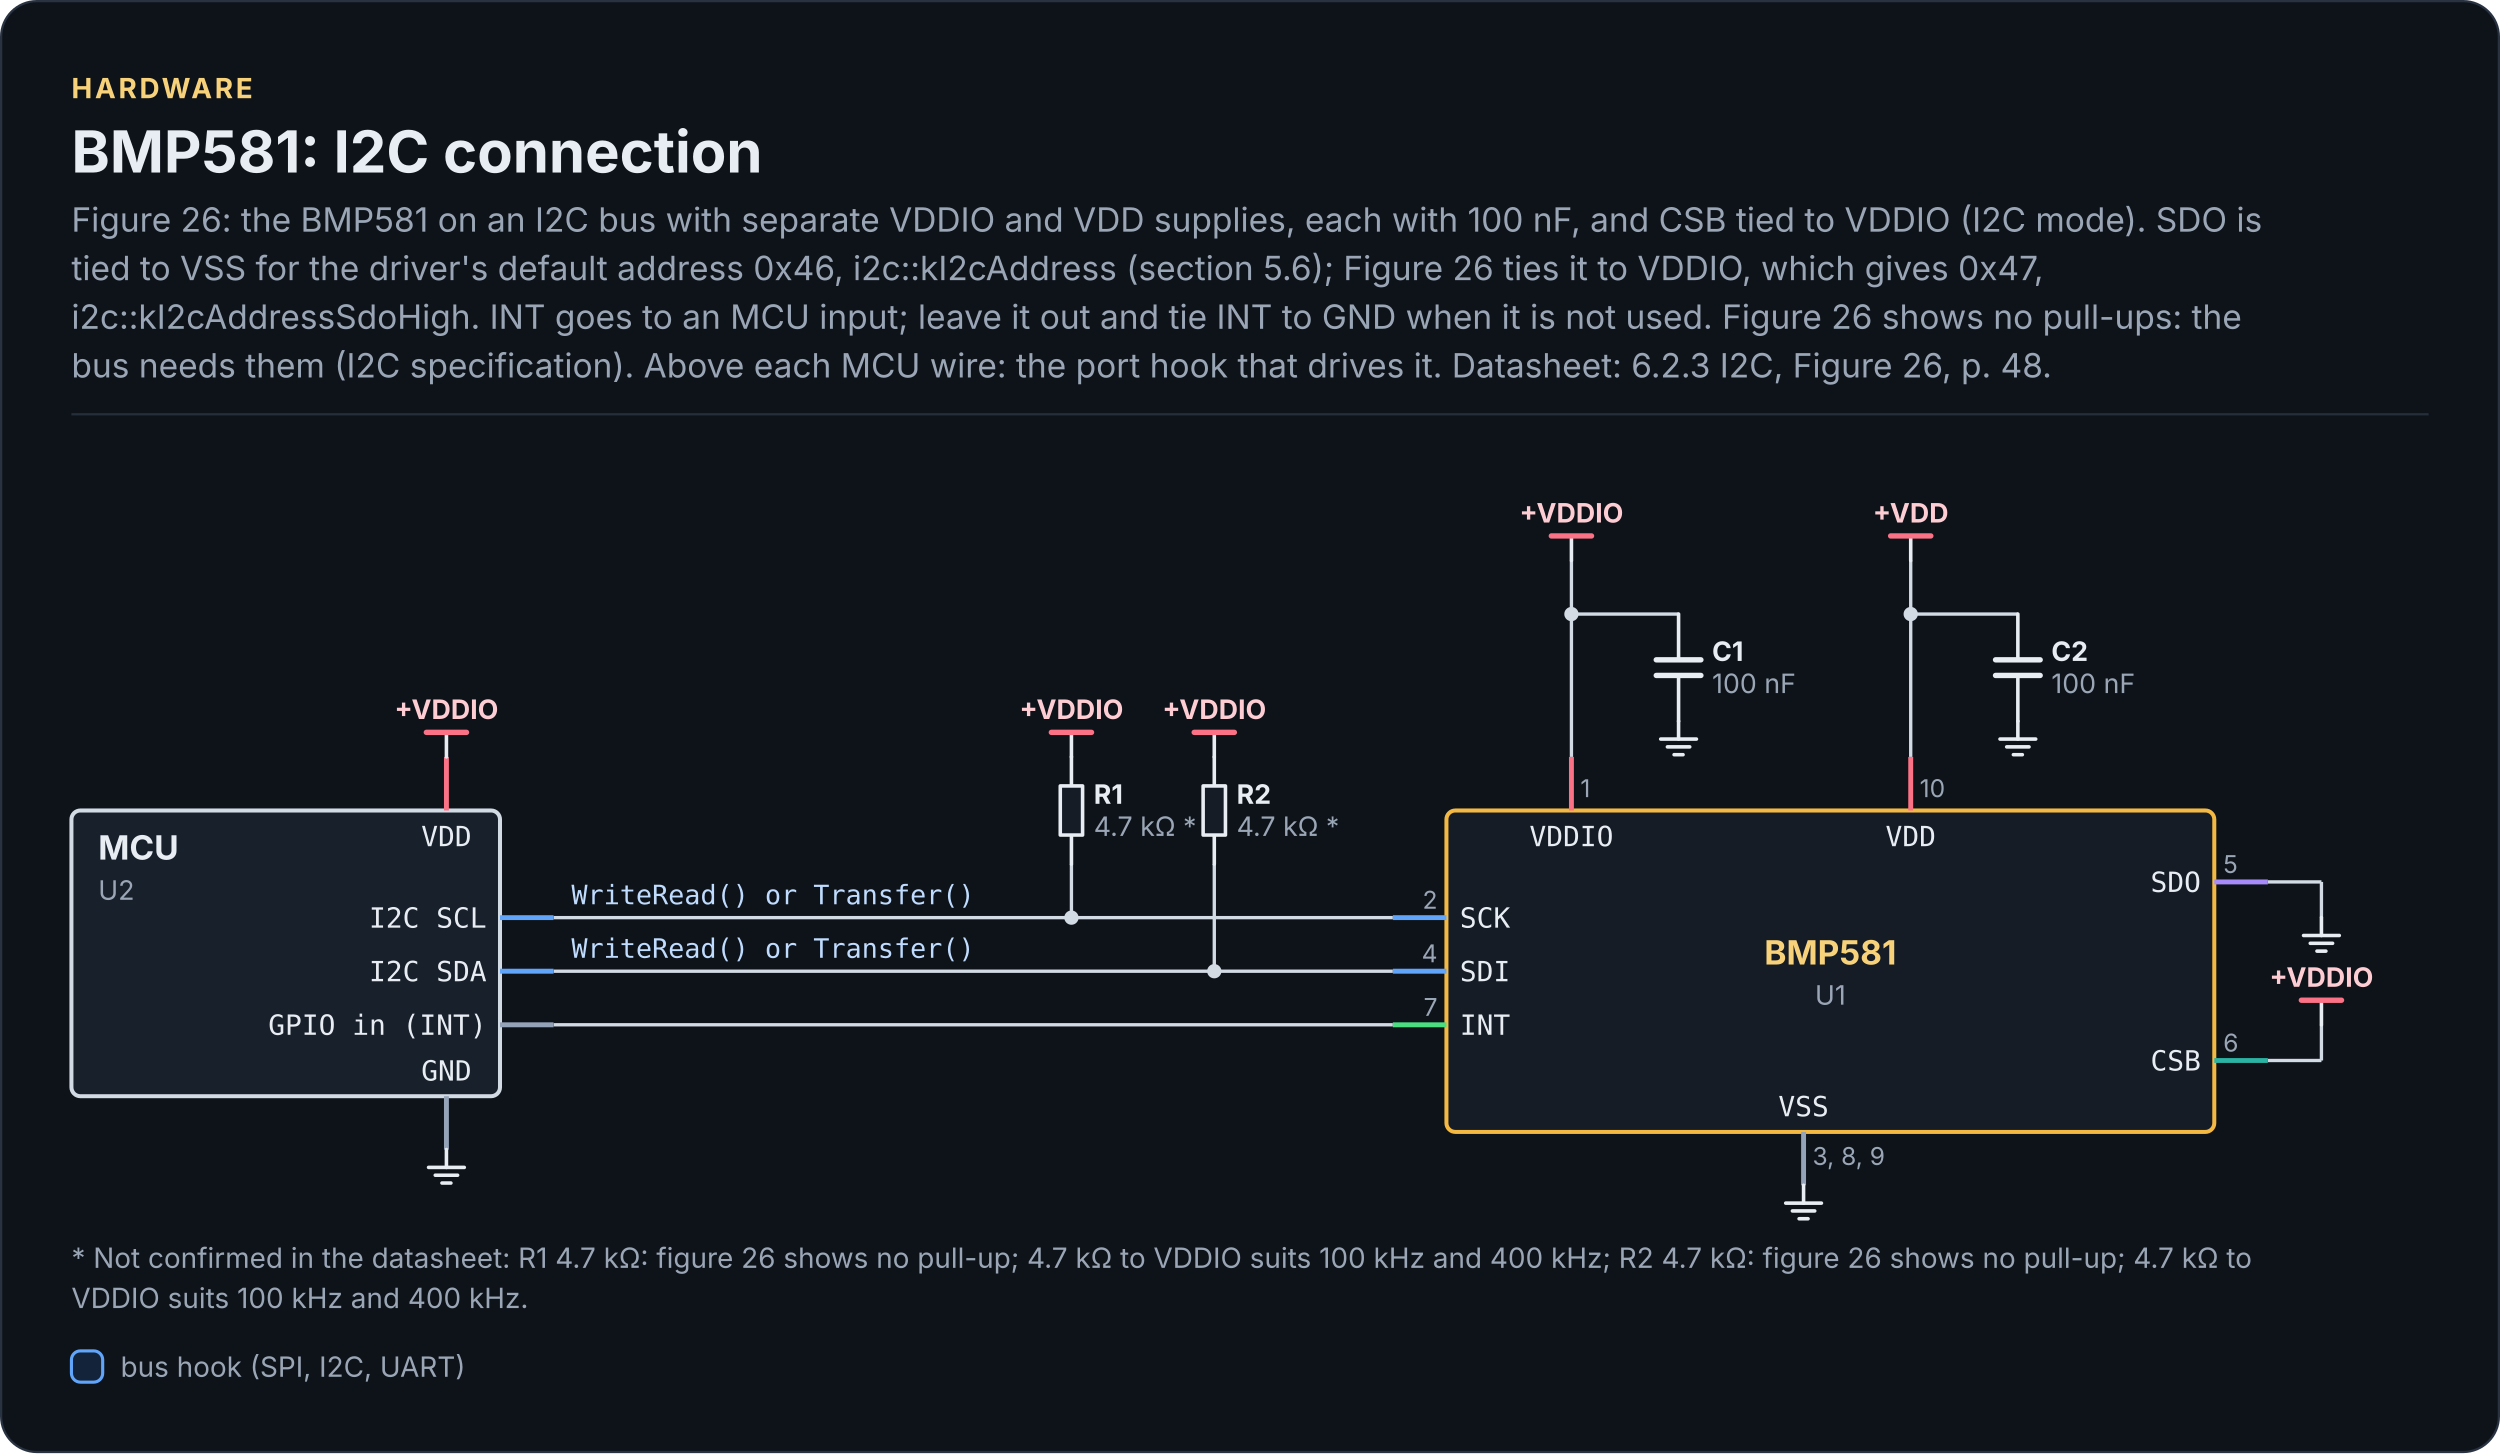
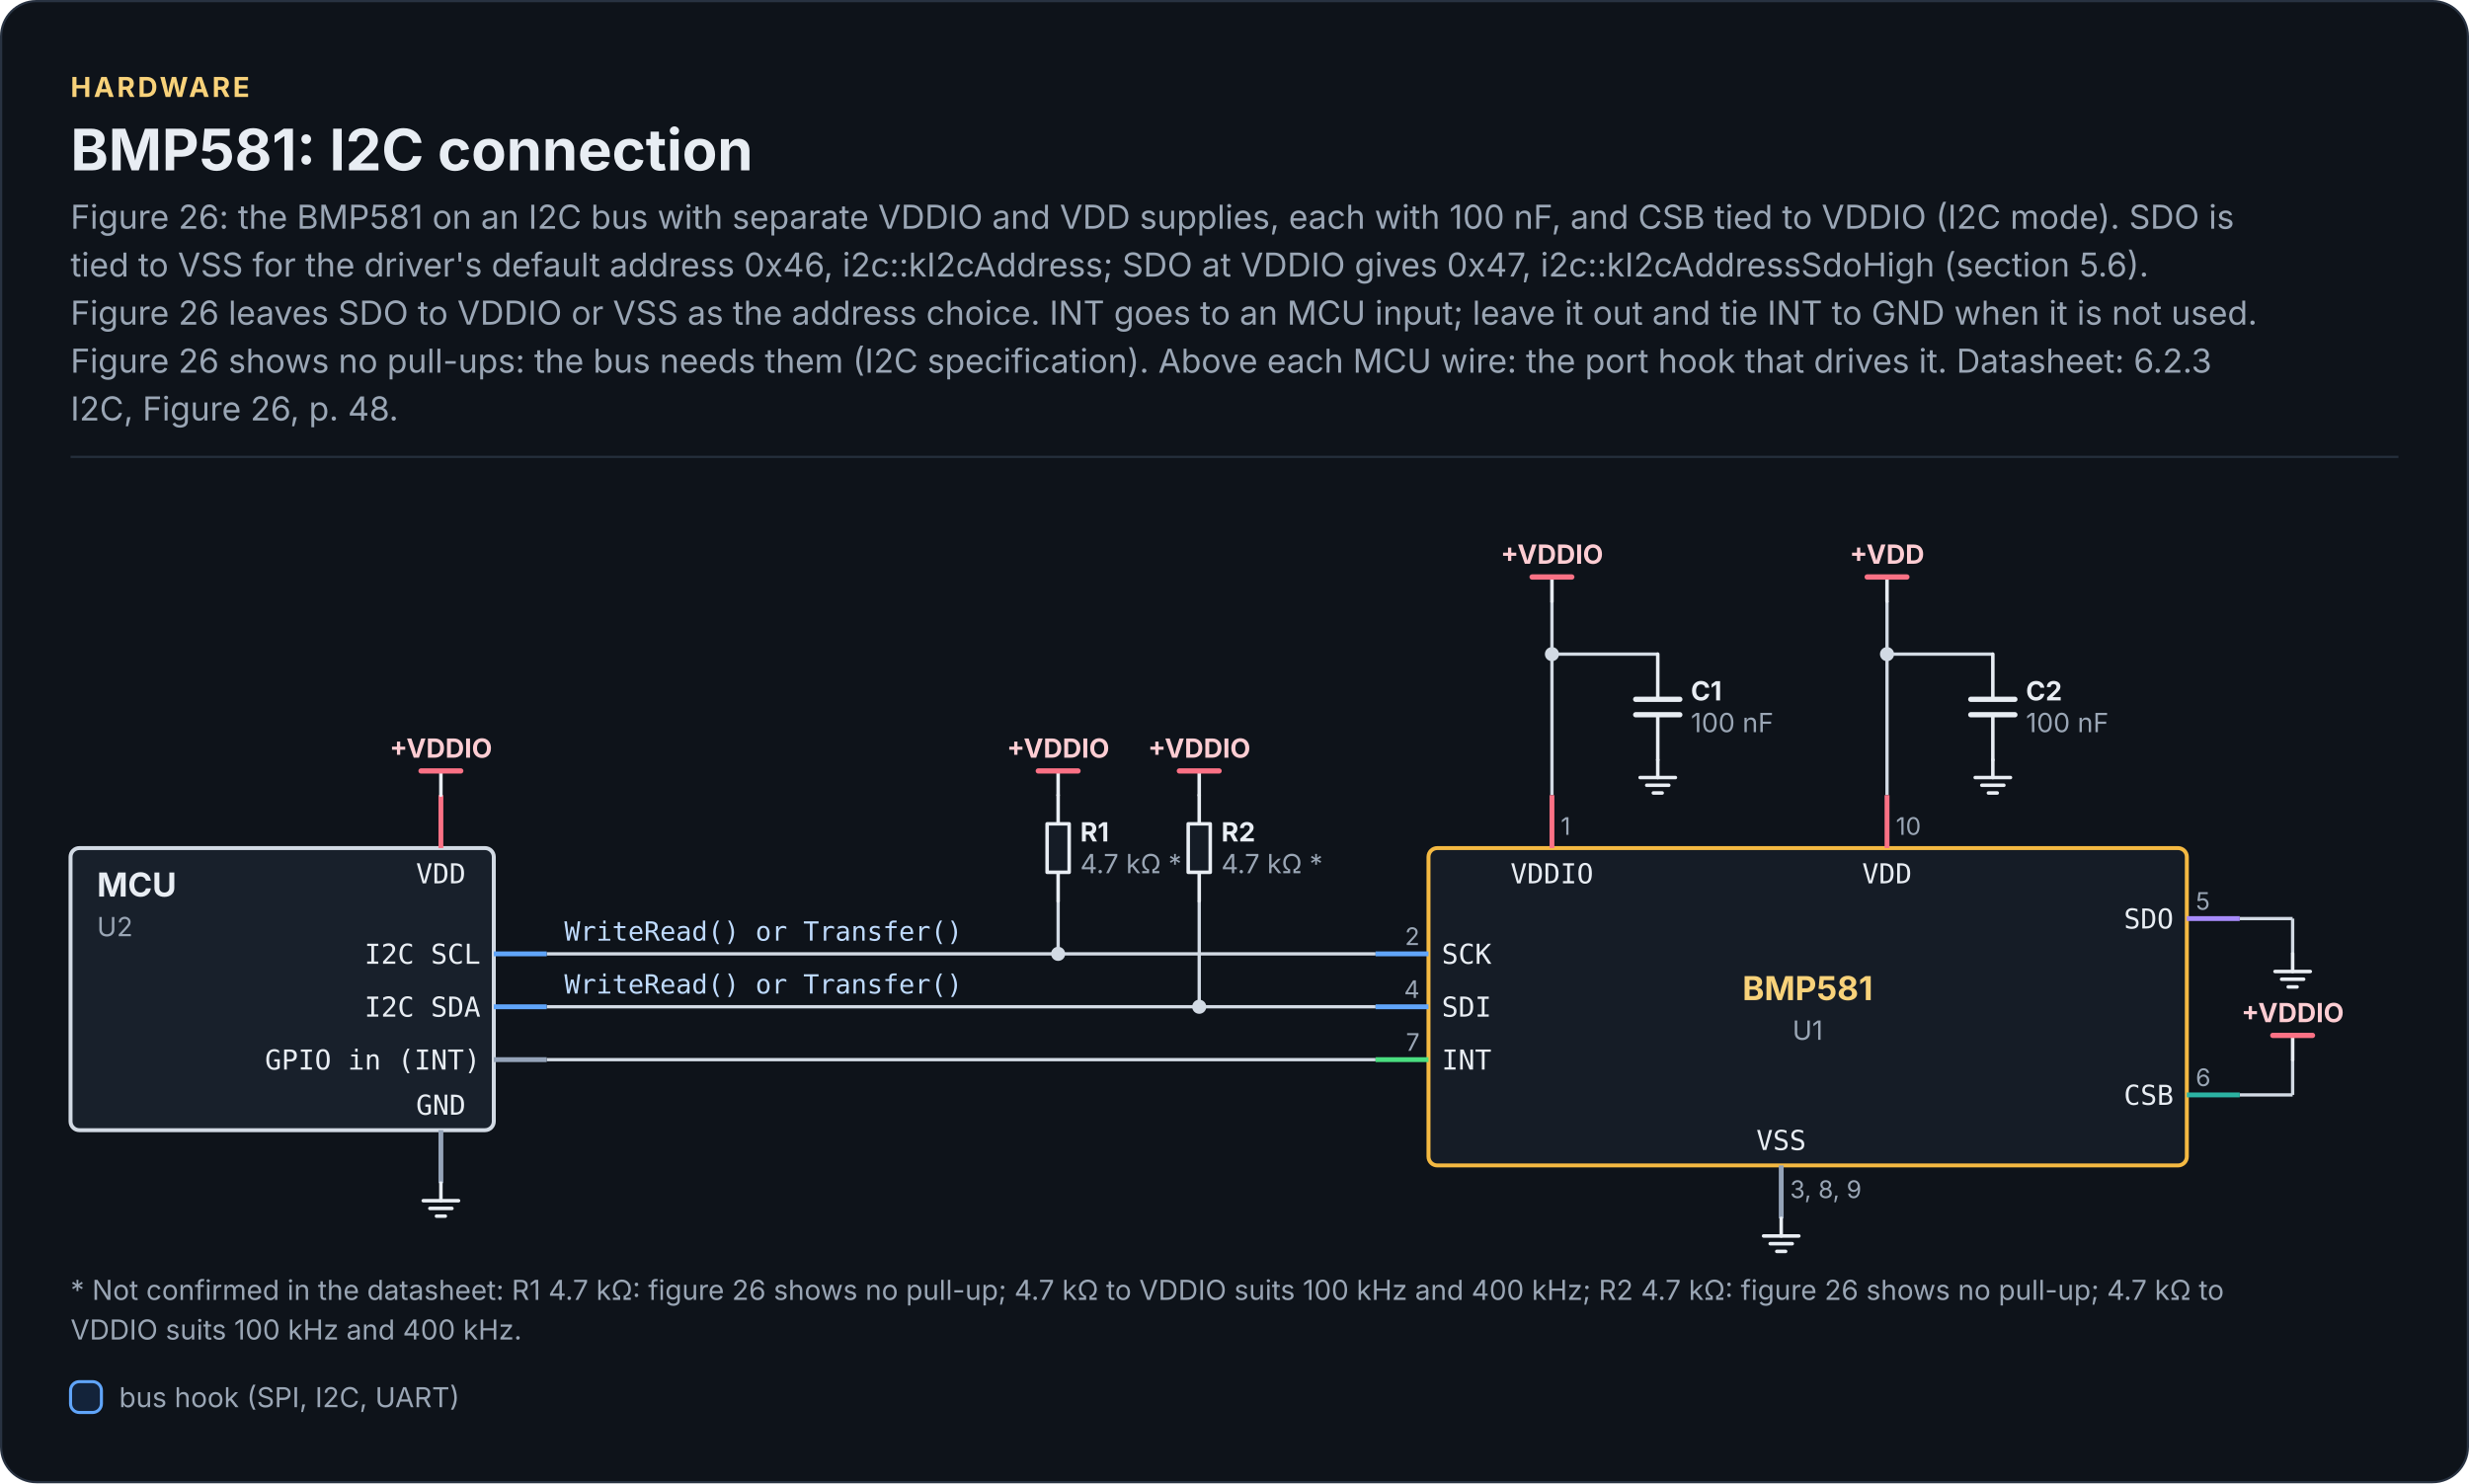
- <svg xmlns="http://www.w3.org/2000/svg" width="1120" height="651" viewBox="0 0 1120 651" role="img" aria-labelledby="chip-circuit-i2c-title chip-circuit-i2c-desc" font-family="Inter, 'Segoe UI', Roboto, 'Helvetica Neue', Arial, sans-serif">
-   <rect x="0.5" y="0.5" width="1119" height="650" rx="16" fill="#0E131A" stroke="#283241" />
+ <svg xmlns="http://www.w3.org/2000/svg" width="1120" height="673" viewBox="0 0 1120 673" role="img" aria-labelledby="chip-circuit-i2c-title chip-circuit-i2c-desc" font-family="Inter, 'Segoe UI', Roboto, 'Helvetica Neue', Arial, sans-serif">
+   <rect x="0.5" y="0.5" width="1119" height="672" rx="16" fill="#0E131A" stroke="#283241" />
  <text x="32" y="44" font-size="12.5" font-weight="700" letter-spacing="1.2" fill="#F8D27A">HARDWARE</text>
  <text x="32" y="77.3" font-size="26" font-weight="700" fill="#E8EDF3">BMP581: I2C connection</text>
  <text x="32" y="103.8" font-size="15" fill="#9AA6B5">Figure 26: the BMP581 on an I2C bus with separate VDDIO and VDD supplies, each with 100 nF, and CSB tied to VDDIO (I2C mode). SDO is</text>
-   <text x="32" y="125.5" font-size="15" fill="#9AA6B5">tied to VSS for the driver's default address 0x46, i2c::kI2cAddress (section 5.6); Figure 26 ties it to VDDIO, which gives 0x47,</text>
-   <text x="32" y="147.3" font-size="15" fill="#9AA6B5">i2c::kI2cAddressSdoHigh. INT goes to an MCU input; leave it out and tie INT to GND when it is not used. Figure 26 shows no pull-ups: the</text>
-   <text x="32" y="169.1" font-size="15" fill="#9AA6B5">bus needs them (I2C specification). Above each MCU wire: the port hook that drives it. Datasheet: 6.2.3 I2C, Figure 26, p. 48.</text>
-   <rect x="32" y="185.1" width="1056" height="1" fill="#252F3C" />
-   <path d="M856 251.1 L856 339.1" fill="none" stroke="#D2DAE4" stroke-width="1.5" />
-   <path d="M856 275.1 L904 275.1" fill="none" stroke="#D2DAE4" stroke-width="1.5" />
-   <path d="M704 251.1 L704 339.1" fill="none" stroke="#D2DAE4" stroke-width="1.5" />
-   <path d="M704 275.1 L752 275.1" fill="none" stroke="#D2DAE4" stroke-width="1.5" />
-   <path d="M1016 475.1 L1040 475.1" fill="none" stroke="#D2DAE4" stroke-width="1.5" />
-   <path d="M1040 459.1 L1040 475.1" fill="none" stroke="#D2DAE4" stroke-width="1.5" />
-   <path d="M1016 395.1 L1040 395.1" fill="none" stroke="#D2DAE4" stroke-width="1.5" />
-   <path d="M1040 395.1 L1040 411.1" fill="none" stroke="#D2DAE4" stroke-width="1.5" />
-   <path d="M248 459.1 L624 459.1" fill="none" stroke="#D2DAE4" stroke-width="1.5" />
-   <path d="M248 411.1 L624 411.1" fill="none" stroke="#D2DAE4" stroke-width="1.5" />
-   <path d="M480 387.1 L480 411.1" fill="none" stroke="#D2DAE4" stroke-width="1.5" />
-   <path d="M248 435.1 L624 435.1" fill="none" stroke="#D2DAE4" stroke-width="1.5" />
-   <path d="M544 387.1 L544 435.1" fill="none" stroke="#D2DAE4" stroke-width="1.5" />
-   <rect x="648" y="363.1" width="344" height="144" rx="4" fill="#151C26" stroke="#F4B942" stroke-width="1.8" />
-   <path d="M648 411.1 L624 411.1" fill="none" stroke="#60A5FA" stroke-width="2.2" stroke-linecap="butt" stroke-linejoin="round" />
-   <path d="M648 435.1 L624 435.1" fill="none" stroke="#60A5FA" stroke-width="2.2" stroke-linecap="butt" stroke-linejoin="round" />
-   <path d="M648 459.1 L624 459.1" fill="none" stroke="#4ADE80" stroke-width="2.2" stroke-linecap="butt" stroke-linejoin="round" />
-   <path d="M992 395.1 L1016 395.1" fill="none" stroke="#A78BFA" stroke-width="2.2" stroke-linecap="butt" stroke-linejoin="round" />
-   <path d="M992 475.1 L1016 475.1" fill="none" stroke="#2BB3A3" stroke-width="2.2" stroke-linecap="butt" stroke-linejoin="round" />
-   <path d="M704 363.1 L704 339.1" fill="none" stroke="#FB7185" stroke-width="2.2" stroke-linecap="butt" stroke-linejoin="round" />
-   <path d="M856 363.1 L856 339.1" fill="none" stroke="#FB7185" stroke-width="2.2" stroke-linecap="butt" stroke-linejoin="round" />
-   <path d="M808 507.1 L808 531" fill="none" stroke="#94A3B8" stroke-width="2.2" stroke-linecap="butt" stroke-linejoin="round" />
-   <rect x="32" y="363.1" width="192" height="128" rx="4" fill="#18202B" stroke="#D2DAE4" stroke-width="1.8" />
-   <path d="M224 411.1 L248 411.1" fill="none" stroke="#60A5FA" stroke-width="2.2" stroke-linecap="butt" stroke-linejoin="round" />
-   <path d="M224 435.1 L248 435.1" fill="none" stroke="#60A5FA" stroke-width="2.2" stroke-linecap="butt" stroke-linejoin="round" />
-   <path d="M224 459.1 L248 459.1" fill="none" stroke="#94A3B8" stroke-width="2.2" stroke-linecap="butt" stroke-linejoin="round" />
-   <path d="M200 363.1 L200 339.1" fill="none" stroke="#FB7185" stroke-width="2.2" stroke-linecap="butt" stroke-linejoin="round" />
-   <path d="M200 491.1 L200 515" fill="none" stroke="#94A3B8" stroke-width="2.2" stroke-linecap="butt" stroke-linejoin="round" />
-   <path d="M704 251.1 L704 240.1" fill="none" stroke="#E8EDF3" stroke-width="1.6" stroke-linecap="round" stroke-linejoin="round" />
-   <path d="M695 240.1 L713 240.1" fill="none" stroke="#FB7185" stroke-width="2.4" stroke-linecap="round" stroke-linejoin="round" />
-   <path d="M752 275.1 L752 295.6" fill="none" stroke="#E8EDF3" stroke-width="1.6" stroke-linecap="round" stroke-linejoin="round" />
-   <path d="M752 302.6 L752 323.1" fill="none" stroke="#E8EDF3" stroke-width="1.6" stroke-linecap="round" stroke-linejoin="round" />
-   <path d="M742 295.6 L762 295.6" fill="none" stroke="#E8EDF3" stroke-width="2.4" stroke-linecap="round" stroke-linejoin="round" />
-   <path d="M742 302.6 L762 302.6" fill="none" stroke="#E8EDF3" stroke-width="2.4" stroke-linecap="round" stroke-linejoin="round" />
-   <path d="M752 323.1 L752 331.1" fill="none" stroke="#E8EDF3" stroke-width="1.6" stroke-linecap="round" stroke-linejoin="round" />
-   <path d="M744 331.1 L760 331.1" fill="none" stroke="#E8EDF3" stroke-width="1.6" stroke-linecap="round" stroke-linejoin="round" />
-   <path d="M747 334.6 L757 334.6" fill="none" stroke="#E8EDF3" stroke-width="1.6" stroke-linecap="round" stroke-linejoin="round" />
-   <path d="M750 338.1 L754 338.1" fill="none" stroke="#E8EDF3" stroke-width="1.6" stroke-linecap="round" stroke-linejoin="round" />
-   <path d="M856 251.1 L856 240.1" fill="none" stroke="#E8EDF3" stroke-width="1.6" stroke-linecap="round" stroke-linejoin="round" />
-   <path d="M847 240.1 L865 240.1" fill="none" stroke="#FB7185" stroke-width="2.4" stroke-linecap="round" stroke-linejoin="round" />
-   <path d="M904 275.1 L904 295.6" fill="none" stroke="#E8EDF3" stroke-width="1.6" stroke-linecap="round" stroke-linejoin="round" />
-   <path d="M904 302.6 L904 323.1" fill="none" stroke="#E8EDF3" stroke-width="1.6" stroke-linecap="round" stroke-linejoin="round" />
-   <path d="M894 295.6 L914 295.6" fill="none" stroke="#E8EDF3" stroke-width="2.4" stroke-linecap="round" stroke-linejoin="round" />
-   <path d="M894 302.6 L914 302.6" fill="none" stroke="#E8EDF3" stroke-width="2.4" stroke-linecap="round" stroke-linejoin="round" />
-   <path d="M904 323.1 L904 331.1" fill="none" stroke="#E8EDF3" stroke-width="1.6" stroke-linecap="round" stroke-linejoin="round" />
-   <path d="M896 331.1 L912 331.1" fill="none" stroke="#E8EDF3" stroke-width="1.6" stroke-linecap="round" stroke-linejoin="round" />
-   <path d="M899 334.6 L909 334.6" fill="none" stroke="#E8EDF3" stroke-width="1.6" stroke-linecap="round" stroke-linejoin="round" />
-   <path d="M902 338.1 L906 338.1" fill="none" stroke="#E8EDF3" stroke-width="1.6" stroke-linecap="round" stroke-linejoin="round" />
-   <path d="M808 531 L808 539" fill="none" stroke="#E8EDF3" stroke-width="1.6" stroke-linecap="round" stroke-linejoin="round" />
-   <path d="M800 539 L816 539" fill="none" stroke="#E8EDF3" stroke-width="1.6" stroke-linecap="round" stroke-linejoin="round" />
-   <path d="M803 542.5 L813 542.5" fill="none" stroke="#E8EDF3" stroke-width="1.6" stroke-linecap="round" stroke-linejoin="round" />
-   <path d="M806 546 L810 546" fill="none" stroke="#E8EDF3" stroke-width="1.6" stroke-linecap="round" stroke-linejoin="round" />
-   <path d="M200 339.1 L200 328.1" fill="none" stroke="#E8EDF3" stroke-width="1.6" stroke-linecap="round" stroke-linejoin="round" />
-   <path d="M191 328.1 L209 328.1" fill="none" stroke="#FB7185" stroke-width="2.4" stroke-linecap="round" stroke-linejoin="round" />
-   <path d="M200 515 L200 523" fill="none" stroke="#E8EDF3" stroke-width="1.6" stroke-linecap="round" stroke-linejoin="round" />
-   <path d="M192 523 L208 523" fill="none" stroke="#E8EDF3" stroke-width="1.6" stroke-linecap="round" stroke-linejoin="round" />
-   <path d="M195 526.5 L205 526.5" fill="none" stroke="#E8EDF3" stroke-width="1.6" stroke-linecap="round" stroke-linejoin="round" />
-   <path d="M198 530 L202 530" fill="none" stroke="#E8EDF3" stroke-width="1.6" stroke-linecap="round" stroke-linejoin="round" />
-   <path d="M480 339.1 L480 352.1" fill="none" stroke="#E8EDF3" stroke-width="1.6" stroke-linecap="round" stroke-linejoin="round" />
-   <path d="M480 374.1 L480 387.1" fill="none" stroke="#E8EDF3" stroke-width="1.6" stroke-linecap="round" stroke-linejoin="round" />
-   <path d="M475 352.1 L475 374.1 L485 374.1 L485 352.1 Z" fill="#151C26" stroke="#E8EDF3" stroke-width="1.6" stroke-linecap="round" stroke-linejoin="round" />
-   <path d="M480 339.1 L480 328.1" fill="none" stroke="#E8EDF3" stroke-width="1.6" stroke-linecap="round" stroke-linejoin="round" />
-   <path d="M471 328.1 L489 328.1" fill="none" stroke="#FB7185" stroke-width="2.4" stroke-linecap="round" stroke-linejoin="round" />
-   <path d="M544 339.1 L544 352.1" fill="none" stroke="#E8EDF3" stroke-width="1.6" stroke-linecap="round" stroke-linejoin="round" />
-   <path d="M544 374.1 L544 387.1" fill="none" stroke="#E8EDF3" stroke-width="1.6" stroke-linecap="round" stroke-linejoin="round" />
-   <path d="M539 352.1 L539 374.1 L549 374.1 L549 352.1 Z" fill="#151C26" stroke="#E8EDF3" stroke-width="1.6" stroke-linecap="round" stroke-linejoin="round" />
-   <path d="M544 339.1 L544 328.1" fill="none" stroke="#E8EDF3" stroke-width="1.6" stroke-linecap="round" stroke-linejoin="round" />
-   <path d="M535 328.1 L553 328.1" fill="none" stroke="#FB7185" stroke-width="2.4" stroke-linecap="round" stroke-linejoin="round" />
-   <path d="M1040 411.1 L1040 419.1" fill="none" stroke="#E8EDF3" stroke-width="1.6" stroke-linecap="round" stroke-linejoin="round" />
-   <path d="M1032 419.1 L1048 419.1" fill="none" stroke="#E8EDF3" stroke-width="1.6" stroke-linecap="round" stroke-linejoin="round" />
-   <path d="M1035 422.6 L1045 422.6" fill="none" stroke="#E8EDF3" stroke-width="1.6" stroke-linecap="round" stroke-linejoin="round" />
-   <path d="M1038 426.1 L1042 426.1" fill="none" stroke="#E8EDF3" stroke-width="1.6" stroke-linecap="round" stroke-linejoin="round" />
-   <path d="M1040 459.1 L1040 448.1" fill="none" stroke="#E8EDF3" stroke-width="1.6" stroke-linecap="round" stroke-linejoin="round" />
-   <path d="M1031 448.1 L1049 448.1" fill="none" stroke="#FB7185" stroke-width="2.4" stroke-linecap="round" stroke-linejoin="round" />
-   <text x="654" y="415.6" font-size="12.5" font-family="'JetBrains Mono', 'SFMono-Regular', Menlo, Consolas, monospace" fill="#E8EDF3">SCK</text>
-   <text x="644" y="407.1" font-size="11" text-anchor="end" fill="#9AA6B5">2</text>
-   <text x="654" y="439.6" font-size="12.5" font-family="'JetBrains Mono', 'SFMono-Regular', Menlo, Consolas, monospace" fill="#E8EDF3">SDI</text>
-   <text x="644" y="431.1" font-size="11" text-anchor="end" fill="#9AA6B5">4</text>
-   <text x="654" y="463.6" font-size="12.5" font-family="'JetBrains Mono', 'SFMono-Regular', Menlo, Consolas, monospace" fill="#E8EDF3">INT</text>
-   <text x="644" y="455.1" font-size="11" text-anchor="end" fill="#9AA6B5">7</text>
-   <text x="986" y="399.6" font-size="12.5" font-family="'JetBrains Mono', 'SFMono-Regular', Menlo, Consolas, monospace" text-anchor="end" fill="#E8EDF3">SDO</text>
-   <text x="996" y="391.1" font-size="11" fill="#9AA6B5">5</text>
-   <text x="986" y="479.6" font-size="12.5" font-family="'JetBrains Mono', 'SFMono-Regular', Menlo, Consolas, monospace" text-anchor="end" fill="#E8EDF3">CSB</text>
-   <text x="996" y="471.1" font-size="11" fill="#9AA6B5">6</text>
-   <text x="704" y="379.1" font-size="12.5" font-family="'JetBrains Mono', 'SFMono-Regular', Menlo, Consolas, monospace" text-anchor="middle" fill="#E8EDF3">VDDIO</text>
-   <text x="708" y="357.1" font-size="11" fill="#9AA6B5">1</text>
-   <text x="856" y="379.1" font-size="12.5" font-family="'JetBrains Mono', 'SFMono-Regular', Menlo, Consolas, monospace" text-anchor="middle" fill="#E8EDF3">VDD</text>
-   <text x="860" y="357.1" font-size="11" fill="#9AA6B5">10</text>
-   <text x="808" y="500.1" font-size="12.5" font-family="'JetBrains Mono', 'SFMono-Regular', Menlo, Consolas, monospace" text-anchor="middle" fill="#E8EDF3">VSS</text>
-   <text x="812" y="521.9" font-size="11" fill="#9AA6B5">3, 8, 9</text>
-   <text x="820" y="432.1" font-size="15" font-weight="700" text-anchor="middle" fill="#F8D27A">BMP581</text>
-   <text x="820" y="450.1" font-size="12" text-anchor="middle" fill="#9AA6B5">U1</text>
-   <text x="218" y="415.6" font-size="12.5" font-family="'JetBrains Mono', 'SFMono-Regular', Menlo, Consolas, monospace" text-anchor="end" fill="#E8EDF3">I2C SCL</text>
-   <text x="218" y="439.6" font-size="12.5" font-family="'JetBrains Mono', 'SFMono-Regular', Menlo, Consolas, monospace" text-anchor="end" fill="#E8EDF3">I2C SDA</text>
-   <text x="218" y="463.6" font-size="12.5" font-family="'JetBrains Mono', 'SFMono-Regular', Menlo, Consolas, monospace" text-anchor="end" fill="#E8EDF3">GPIO in (INT)</text>
-   <text x="200" y="379.1" font-size="12.5" font-family="'JetBrains Mono', 'SFMono-Regular', Menlo, Consolas, monospace" text-anchor="middle" fill="#E8EDF3">VDD</text>
-   <text x="200" y="484.1" font-size="12.5" font-family="'JetBrains Mono', 'SFMono-Regular', Menlo, Consolas, monospace" text-anchor="middle" fill="#E8EDF3">GND</text>
-   <text x="44" y="385.1" font-size="15" font-weight="700" fill="#E8EDF3">MCU</text>
-   <text x="44" y="403.1" font-size="12" fill="#9AA6B5">U2</text>
-   <text x="704" y="234.1" font-size="12" font-weight="700" text-anchor="middle" fill="#FECDD3">+VDDIO</text>
-   <text x="767" y="296.1" font-size="12" font-weight="700" fill="#E8EDF3">C1</text>
-   <text x="767" y="310.5" font-size="12" fill="#9AA6B5">100 nF</text>
-   <text x="856" y="234.1" font-size="12" font-weight="700" text-anchor="middle" fill="#FECDD3">+VDD</text>
-   <text x="919" y="296.1" font-size="12" font-weight="700" fill="#E8EDF3">C2</text>
-   <text x="919" y="310.5" font-size="12" fill="#9AA6B5">100 nF</text>
-   <text x="200" y="322.1" font-size="12" font-weight="700" text-anchor="middle" fill="#FECDD3">+VDDIO</text>
-   <text x="256" y="405.1" font-size="12" font-weight="500" font-family="'JetBrains Mono', 'SFMono-Regular', Menlo, Consolas, monospace" fill="#BFDBFE">WriteRead() or Transfer()</text>
-   <text x="256" y="429.1" font-size="12" font-weight="500" font-family="'JetBrains Mono', 'SFMono-Regular', Menlo, Consolas, monospace" fill="#BFDBFE">WriteRead() or Transfer()</text>
-   <text x="490" y="360.1" font-size="12" font-weight="700" fill="#E8EDF3">R1</text>
-   <text x="490" y="374.5" font-size="12" fill="#9AA6B5">4.7 kΩ *</text>
-   <text x="480" y="322.1" font-size="12" font-weight="700" text-anchor="middle" fill="#FECDD3">+VDDIO</text>
-   <text x="554" y="360.1" font-size="12" font-weight="700" fill="#E8EDF3">R2</text>
-   <text x="554" y="374.5" font-size="12" fill="#9AA6B5">4.7 kΩ *</text>
-   <text x="544" y="322.1" font-size="12" font-weight="700" text-anchor="middle" fill="#FECDD3">+VDDIO</text>
-   <text x="1040" y="442.1" font-size="12" font-weight="700" text-anchor="middle" fill="#FECDD3">+VDDIO</text>
-   <circle cx="856" cy="275.1" r="3.2" fill="#D2DAE4" />
-   <circle cx="704" cy="275.1" r="3.2" fill="#D2DAE4" />
-   <circle cx="480" cy="411.1" r="3.2" fill="#D2DAE4" />
-   <circle cx="544" cy="435.1" r="3.2" fill="#D2DAE4" />
-   <text x="32" y="568" font-size="12.5" fill="#9AA6B5">* Not confirmed in the datasheet: R1 4.7 kΩ: figure 26 shows no pull-up; 4.7 kΩ to VDDIO suits 100 kHz and 400 kHz; R2 4.7 kΩ: figure 26 shows no pull-up; 4.7 kΩ to</text>
-   <text x="32" y="586" font-size="12.5" fill="#9AA6B5">VDDIO suits 100 kHz and 400 kHz.</text>
-   <rect x="32" y="605.2" width="14" height="14" rx="4" fill="#13233A" stroke="#60A5FA" stroke-width="1.4" />
-   <text x="54" y="616.8" font-size="12.5" fill="#9AA6B5">bus hook (SPI, I2C, UART)</text>
+   <text x="32" y="125.5" font-size="15" fill="#9AA6B5">tied to VSS for the driver's default address 0x46, i2c::kI2cAddress; SDO at VDDIO gives 0x47, i2c::kI2cAddressSdoHigh (section 5.6).</text>
+   <text x="32" y="147.3" font-size="15" fill="#9AA6B5">Figure 26 leaves SDO to VDDIO or VSS as the address choice. INT goes to an MCU input; leave it out and tie INT to GND when it is not used.</text>
+   <text x="32" y="169.1" font-size="15" fill="#9AA6B5">Figure 26 shows no pull-ups: the bus needs them (I2C specification). Above each MCU wire: the port hook that drives it. Datasheet: 6.2.3</text>
+   <text x="32" y="190.8" font-size="15" fill="#9AA6B5">I2C, Figure 26, p. 48.</text>
+   <rect x="32" y="206.8" width="1056" height="1" fill="#252F3C" />
+   <path d="M856 272.8 L856 360.8" fill="none" stroke="#D2DAE4" stroke-width="1.5" />
+   <path d="M856 296.8 L904 296.8" fill="none" stroke="#D2DAE4" stroke-width="1.5" />
+   <path d="M704 272.8 L704 360.8" fill="none" stroke="#D2DAE4" stroke-width="1.5" />
+   <path d="M704 296.8 L752 296.8" fill="none" stroke="#D2DAE4" stroke-width="1.5" />
+   <path d="M1016 496.8 L1040 496.8" fill="none" stroke="#D2DAE4" stroke-width="1.5" />
+   <path d="M1040 480.8 L1040 496.8" fill="none" stroke="#D2DAE4" stroke-width="1.5" />
+   <path d="M1016 416.8 L1040 416.8" fill="none" stroke="#D2DAE4" stroke-width="1.5" />
+   <path d="M1040 416.8 L1040 432.8" fill="none" stroke="#D2DAE4" stroke-width="1.5" />
+   <path d="M248 480.8 L624 480.8" fill="none" stroke="#D2DAE4" stroke-width="1.5" />
+   <path d="M248 432.8 L624 432.8" fill="none" stroke="#D2DAE4" stroke-width="1.5" />
+   <path d="M480 408.8 L480 432.8" fill="none" stroke="#D2DAE4" stroke-width="1.5" />
+   <path d="M248 456.8 L624 456.8" fill="none" stroke="#D2DAE4" stroke-width="1.5" />
+   <path d="M544 408.8 L544 456.8" fill="none" stroke="#D2DAE4" stroke-width="1.5" />
+   <rect x="648" y="384.8" width="344" height="144" rx="4" fill="#151C26" stroke="#F4B942" stroke-width="1.8" />
+   <path d="M648 432.8 L624 432.8" fill="none" stroke="#60A5FA" stroke-width="2.2" stroke-linecap="butt" stroke-linejoin="round" />
+   <path d="M648 456.8 L624 456.8" fill="none" stroke="#60A5FA" stroke-width="2.2" stroke-linecap="butt" stroke-linejoin="round" />
+   <path d="M648 480.8 L624 480.8" fill="none" stroke="#4ADE80" stroke-width="2.2" stroke-linecap="butt" stroke-linejoin="round" />
+   <path d="M992 416.8 L1016 416.8" fill="none" stroke="#A78BFA" stroke-width="2.2" stroke-linecap="butt" stroke-linejoin="round" />
+   <path d="M992 496.8 L1016 496.8" fill="none" stroke="#2BB3A3" stroke-width="2.2" stroke-linecap="butt" stroke-linejoin="round" />
+   <path d="M704 384.8 L704 360.8" fill="none" stroke="#FB7185" stroke-width="2.2" stroke-linecap="butt" stroke-linejoin="round" />
+   <path d="M856 384.8 L856 360.8" fill="none" stroke="#FB7185" stroke-width="2.2" stroke-linecap="butt" stroke-linejoin="round" />
+   <path d="M808 528.8 L808 552.8" fill="none" stroke="#94A3B8" stroke-width="2.2" stroke-linecap="butt" stroke-linejoin="round" />
+   <rect x="32" y="384.8" width="192" height="128" rx="4" fill="#18202B" stroke="#D2DAE4" stroke-width="1.8" />
+   <path d="M224 432.8 L248 432.8" fill="none" stroke="#60A5FA" stroke-width="2.2" stroke-linecap="butt" stroke-linejoin="round" />
+   <path d="M224 456.8 L248 456.8" fill="none" stroke="#60A5FA" stroke-width="2.2" stroke-linecap="butt" stroke-linejoin="round" />
+   <path d="M224 480.8 L248 480.8" fill="none" stroke="#94A3B8" stroke-width="2.2" stroke-linecap="butt" stroke-linejoin="round" />
+   <path d="M200 384.8 L200 360.8" fill="none" stroke="#FB7185" stroke-width="2.2" stroke-linecap="butt" stroke-linejoin="round" />
+   <path d="M200 512.8 L200 536.8" fill="none" stroke="#94A3B8" stroke-width="2.2" stroke-linecap="butt" stroke-linejoin="round" />
+   <path d="M704 272.8 L704 261.8" fill="none" stroke="#E8EDF3" stroke-width="1.6" stroke-linecap="round" stroke-linejoin="round" />
+   <path d="M695 261.8 L713 261.8" fill="none" stroke="#FB7185" stroke-width="2.4" stroke-linecap="round" stroke-linejoin="round" />
+   <path d="M752 296.8 L752 317.3" fill="none" stroke="#E8EDF3" stroke-width="1.6" stroke-linecap="round" stroke-linejoin="round" />
+   <path d="M752 324.3 L752 344.8" fill="none" stroke="#E8EDF3" stroke-width="1.6" stroke-linecap="round" stroke-linejoin="round" />
+   <path d="M742 317.3 L762 317.3" fill="none" stroke="#E8EDF3" stroke-width="2.4" stroke-linecap="round" stroke-linejoin="round" />
+   <path d="M742 324.3 L762 324.3" fill="none" stroke="#E8EDF3" stroke-width="2.4" stroke-linecap="round" stroke-linejoin="round" />
+   <path d="M752 344.8 L752 352.8" fill="none" stroke="#E8EDF3" stroke-width="1.6" stroke-linecap="round" stroke-linejoin="round" />
+   <path d="M744 352.8 L760 352.8" fill="none" stroke="#E8EDF3" stroke-width="1.6" stroke-linecap="round" stroke-linejoin="round" />
+   <path d="M747 356.3 L757 356.3" fill="none" stroke="#E8EDF3" stroke-width="1.6" stroke-linecap="round" stroke-linejoin="round" />
+   <path d="M750 359.8 L754 359.8" fill="none" stroke="#E8EDF3" stroke-width="1.6" stroke-linecap="round" stroke-linejoin="round" />
+   <path d="M856 272.8 L856 261.8" fill="none" stroke="#E8EDF3" stroke-width="1.6" stroke-linecap="round" stroke-linejoin="round" />
+   <path d="M847 261.8 L865 261.8" fill="none" stroke="#FB7185" stroke-width="2.4" stroke-linecap="round" stroke-linejoin="round" />
+   <path d="M904 296.8 L904 317.3" fill="none" stroke="#E8EDF3" stroke-width="1.6" stroke-linecap="round" stroke-linejoin="round" />
+   <path d="M904 324.3 L904 344.8" fill="none" stroke="#E8EDF3" stroke-width="1.6" stroke-linecap="round" stroke-linejoin="round" />
+   <path d="M894 317.3 L914 317.3" fill="none" stroke="#E8EDF3" stroke-width="2.4" stroke-linecap="round" stroke-linejoin="round" />
+   <path d="M894 324.3 L914 324.3" fill="none" stroke="#E8EDF3" stroke-width="2.4" stroke-linecap="round" stroke-linejoin="round" />
+   <path d="M904 344.8 L904 352.8" fill="none" stroke="#E8EDF3" stroke-width="1.6" stroke-linecap="round" stroke-linejoin="round" />
+   <path d="M896 352.8 L912 352.8" fill="none" stroke="#E8EDF3" stroke-width="1.6" stroke-linecap="round" stroke-linejoin="round" />
+   <path d="M899 356.3 L909 356.3" fill="none" stroke="#E8EDF3" stroke-width="1.6" stroke-linecap="round" stroke-linejoin="round" />
+   <path d="M902 359.8 L906 359.8" fill="none" stroke="#E8EDF3" stroke-width="1.6" stroke-linecap="round" stroke-linejoin="round" />
+   <path d="M808 552.8 L808 560.8" fill="none" stroke="#E8EDF3" stroke-width="1.6" stroke-linecap="round" stroke-linejoin="round" />
+   <path d="M800 560.8 L816 560.8" fill="none" stroke="#E8EDF3" stroke-width="1.6" stroke-linecap="round" stroke-linejoin="round" />
+   <path d="M803 564.3 L813 564.3" fill="none" stroke="#E8EDF3" stroke-width="1.6" stroke-linecap="round" stroke-linejoin="round" />
+   <path d="M806 567.8 L810 567.8" fill="none" stroke="#E8EDF3" stroke-width="1.6" stroke-linecap="round" stroke-linejoin="round" />
+   <path d="M200 360.8 L200 349.8" fill="none" stroke="#E8EDF3" stroke-width="1.6" stroke-linecap="round" stroke-linejoin="round" />
+   <path d="M191 349.8 L209 349.8" fill="none" stroke="#FB7185" stroke-width="2.4" stroke-linecap="round" stroke-linejoin="round" />
+   <path d="M200 536.8 L200 544.8" fill="none" stroke="#E8EDF3" stroke-width="1.6" stroke-linecap="round" stroke-linejoin="round" />
+   <path d="M192 544.8 L208 544.8" fill="none" stroke="#E8EDF3" stroke-width="1.6" stroke-linecap="round" stroke-linejoin="round" />
+   <path d="M195 548.3 L205 548.3" fill="none" stroke="#E8EDF3" stroke-width="1.6" stroke-linecap="round" stroke-linejoin="round" />
+   <path d="M198 551.8 L202 551.8" fill="none" stroke="#E8EDF3" stroke-width="1.6" stroke-linecap="round" stroke-linejoin="round" />
+   <path d="M480 360.8 L480 373.8" fill="none" stroke="#E8EDF3" stroke-width="1.6" stroke-linecap="round" stroke-linejoin="round" />
+   <path d="M480 395.8 L480 408.8" fill="none" stroke="#E8EDF3" stroke-width="1.6" stroke-linecap="round" stroke-linejoin="round" />
+   <path d="M475 373.8 L475 395.8 L485 395.8 L485 373.8 Z" fill="#151C26" stroke="#E8EDF3" stroke-width="1.6" stroke-linecap="round" stroke-linejoin="round" />
+   <path d="M480 360.8 L480 349.8" fill="none" stroke="#E8EDF3" stroke-width="1.6" stroke-linecap="round" stroke-linejoin="round" />
+   <path d="M471 349.8 L489 349.8" fill="none" stroke="#FB7185" stroke-width="2.4" stroke-linecap="round" stroke-linejoin="round" />
+   <path d="M544 360.8 L544 373.8" fill="none" stroke="#E8EDF3" stroke-width="1.6" stroke-linecap="round" stroke-linejoin="round" />
+   <path d="M544 395.8 L544 408.8" fill="none" stroke="#E8EDF3" stroke-width="1.6" stroke-linecap="round" stroke-linejoin="round" />
+   <path d="M539 373.8 L539 395.8 L549 395.8 L549 373.8 Z" fill="#151C26" stroke="#E8EDF3" stroke-width="1.6" stroke-linecap="round" stroke-linejoin="round" />
+   <path d="M544 360.8 L544 349.8" fill="none" stroke="#E8EDF3" stroke-width="1.6" stroke-linecap="round" stroke-linejoin="round" />
+   <path d="M535 349.8 L553 349.8" fill="none" stroke="#FB7185" stroke-width="2.4" stroke-linecap="round" stroke-linejoin="round" />
+   <path d="M1040 432.8 L1040 440.8" fill="none" stroke="#E8EDF3" stroke-width="1.6" stroke-linecap="round" stroke-linejoin="round" />
+   <path d="M1032 440.8 L1048 440.8" fill="none" stroke="#E8EDF3" stroke-width="1.6" stroke-linecap="round" stroke-linejoin="round" />
+   <path d="M1035 444.3 L1045 444.3" fill="none" stroke="#E8EDF3" stroke-width="1.6" stroke-linecap="round" stroke-linejoin="round" />
+   <path d="M1038 447.8 L1042 447.8" fill="none" stroke="#E8EDF3" stroke-width="1.6" stroke-linecap="round" stroke-linejoin="round" />
+   <path d="M1040 480.8 L1040 469.8" fill="none" stroke="#E8EDF3" stroke-width="1.6" stroke-linecap="round" stroke-linejoin="round" />
+   <path d="M1031 469.8 L1049 469.8" fill="none" stroke="#FB7185" stroke-width="2.4" stroke-linecap="round" stroke-linejoin="round" />
+   <text x="654" y="437.3" font-size="12.5" font-family="'JetBrains Mono', 'SFMono-Regular', Menlo, Consolas, monospace" fill="#E8EDF3">SCK</text>
+   <text x="644" y="428.8" font-size="11" text-anchor="end" fill="#9AA6B5">2</text>
+   <text x="654" y="461.3" font-size="12.5" font-family="'JetBrains Mono', 'SFMono-Regular', Menlo, Consolas, monospace" fill="#E8EDF3">SDI</text>
+   <text x="644" y="452.8" font-size="11" text-anchor="end" fill="#9AA6B5">4</text>
+   <text x="654" y="485.3" font-size="12.5" font-family="'JetBrains Mono', 'SFMono-Regular', Menlo, Consolas, monospace" fill="#E8EDF3">INT</text>
+   <text x="644" y="476.8" font-size="11" text-anchor="end" fill="#9AA6B5">7</text>
+   <text x="986" y="421.3" font-size="12.5" font-family="'JetBrains Mono', 'SFMono-Regular', Menlo, Consolas, monospace" text-anchor="end" fill="#E8EDF3">SDO</text>
+   <text x="996" y="412.8" font-size="11" fill="#9AA6B5">5</text>
+   <text x="986" y="501.3" font-size="12.5" font-family="'JetBrains Mono', 'SFMono-Regular', Menlo, Consolas, monospace" text-anchor="end" fill="#E8EDF3">CSB</text>
+   <text x="996" y="492.8" font-size="11" fill="#9AA6B5">6</text>
+   <text x="704" y="400.8" font-size="12.5" font-family="'JetBrains Mono', 'SFMono-Regular', Menlo, Consolas, monospace" text-anchor="middle" fill="#E8EDF3">VDDIO</text>
+   <text x="708" y="378.8" font-size="11" fill="#9AA6B5">1</text>
+   <text x="856" y="400.8" font-size="12.5" font-family="'JetBrains Mono', 'SFMono-Regular', Menlo, Consolas, monospace" text-anchor="middle" fill="#E8EDF3">VDD</text>
+   <text x="860" y="378.8" font-size="11" fill="#9AA6B5">10</text>
+   <text x="808" y="521.8" font-size="12.5" font-family="'JetBrains Mono', 'SFMono-Regular', Menlo, Consolas, monospace" text-anchor="middle" fill="#E8EDF3">VSS</text>
+   <text x="812" y="543.6" font-size="11" fill="#9AA6B5">3, 8, 9</text>
+   <text x="820" y="453.8" font-size="15" font-weight="700" text-anchor="middle" fill="#F8D27A">BMP581</text>
+   <text x="820" y="471.8" font-size="12" text-anchor="middle" fill="#9AA6B5">U1</text>
+   <text x="218" y="437.3" font-size="12.5" font-family="'JetBrains Mono', 'SFMono-Regular', Menlo, Consolas, monospace" text-anchor="end" fill="#E8EDF3">I2C SCL</text>
+   <text x="218" y="461.3" font-size="12.5" font-family="'JetBrains Mono', 'SFMono-Regular', Menlo, Consolas, monospace" text-anchor="end" fill="#E8EDF3">I2C SDA</text>
+   <text x="218" y="485.3" font-size="12.5" font-family="'JetBrains Mono', 'SFMono-Regular', Menlo, Consolas, monospace" text-anchor="end" fill="#E8EDF3">GPIO in (INT)</text>
+   <text x="200" y="400.8" font-size="12.5" font-family="'JetBrains Mono', 'SFMono-Regular', Menlo, Consolas, monospace" text-anchor="middle" fill="#E8EDF3">VDD</text>
+   <text x="200" y="505.8" font-size="12.5" font-family="'JetBrains Mono', 'SFMono-Regular', Menlo, Consolas, monospace" text-anchor="middle" fill="#E8EDF3">GND</text>
+   <text x="44" y="406.8" font-size="15" font-weight="700" fill="#E8EDF3">MCU</text>
+   <text x="44" y="424.8" font-size="12" fill="#9AA6B5">U2</text>
+   <text x="704" y="255.8" font-size="12" font-weight="700" text-anchor="middle" fill="#FECDD3">+VDDIO</text>
+   <text x="767" y="317.8" font-size="12" font-weight="700" fill="#E8EDF3">C1</text>
+   <text x="767" y="332.2" font-size="12" fill="#9AA6B5">100 nF</text>
+   <text x="856" y="255.8" font-size="12" font-weight="700" text-anchor="middle" fill="#FECDD3">+VDD</text>
+   <text x="919" y="317.8" font-size="12" font-weight="700" fill="#E8EDF3">C2</text>
+   <text x="919" y="332.2" font-size="12" fill="#9AA6B5">100 nF</text>
+   <text x="200" y="343.8" font-size="12" font-weight="700" text-anchor="middle" fill="#FECDD3">+VDDIO</text>
+   <text x="256" y="426.8" font-size="12" font-weight="500" font-family="'JetBrains Mono', 'SFMono-Regular', Menlo, Consolas, monospace" fill="#BFDBFE">WriteRead() or Transfer()</text>
+   <text x="256" y="450.8" font-size="12" font-weight="500" font-family="'JetBrains Mono', 'SFMono-Regular', Menlo, Consolas, monospace" fill="#BFDBFE">WriteRead() or Transfer()</text>
+   <text x="490" y="381.8" font-size="12" font-weight="700" fill="#E8EDF3">R1</text>
+   <text x="490" y="396.2" font-size="12" fill="#9AA6B5">4.7 kΩ *</text>
+   <text x="480" y="343.8" font-size="12" font-weight="700" text-anchor="middle" fill="#FECDD3">+VDDIO</text>
+   <text x="554" y="381.8" font-size="12" font-weight="700" fill="#E8EDF3">R2</text>
+   <text x="554" y="396.2" font-size="12" fill="#9AA6B5">4.7 kΩ *</text>
+   <text x="544" y="343.8" font-size="12" font-weight="700" text-anchor="middle" fill="#FECDD3">+VDDIO</text>
+   <text x="1040" y="463.8" font-size="12" font-weight="700" text-anchor="middle" fill="#FECDD3">+VDDIO</text>
+   <circle cx="856" cy="296.8" r="3.2" fill="#D2DAE4" />
+   <circle cx="704" cy="296.8" r="3.2" fill="#D2DAE4" />
+   <circle cx="480" cy="432.8" r="3.2" fill="#D2DAE4" />
+   <circle cx="544" cy="456.8" r="3.2" fill="#D2DAE4" />
+   <text x="32" y="589.8" font-size="12.5" fill="#9AA6B5">* Not confirmed in the datasheet: R1 4.7 kΩ: figure 26 shows no pull-up; 4.7 kΩ to VDDIO suits 100 kHz and 400 kHz; R2 4.7 kΩ: figure 26 shows no pull-up; 4.7 kΩ to</text>
+   <text x="32" y="607.8" font-size="12.5" fill="#9AA6B5">VDDIO suits 100 kHz and 400 kHz.</text>
+   <rect x="32" y="626.9" width="14" height="14" rx="4" fill="#13233A" stroke="#60A5FA" stroke-width="1.4" />
+   <text x="54" y="638.5" font-size="12.5" fill="#9AA6B5">bus hook (SPI, I2C, UART)</text>
</svg>
